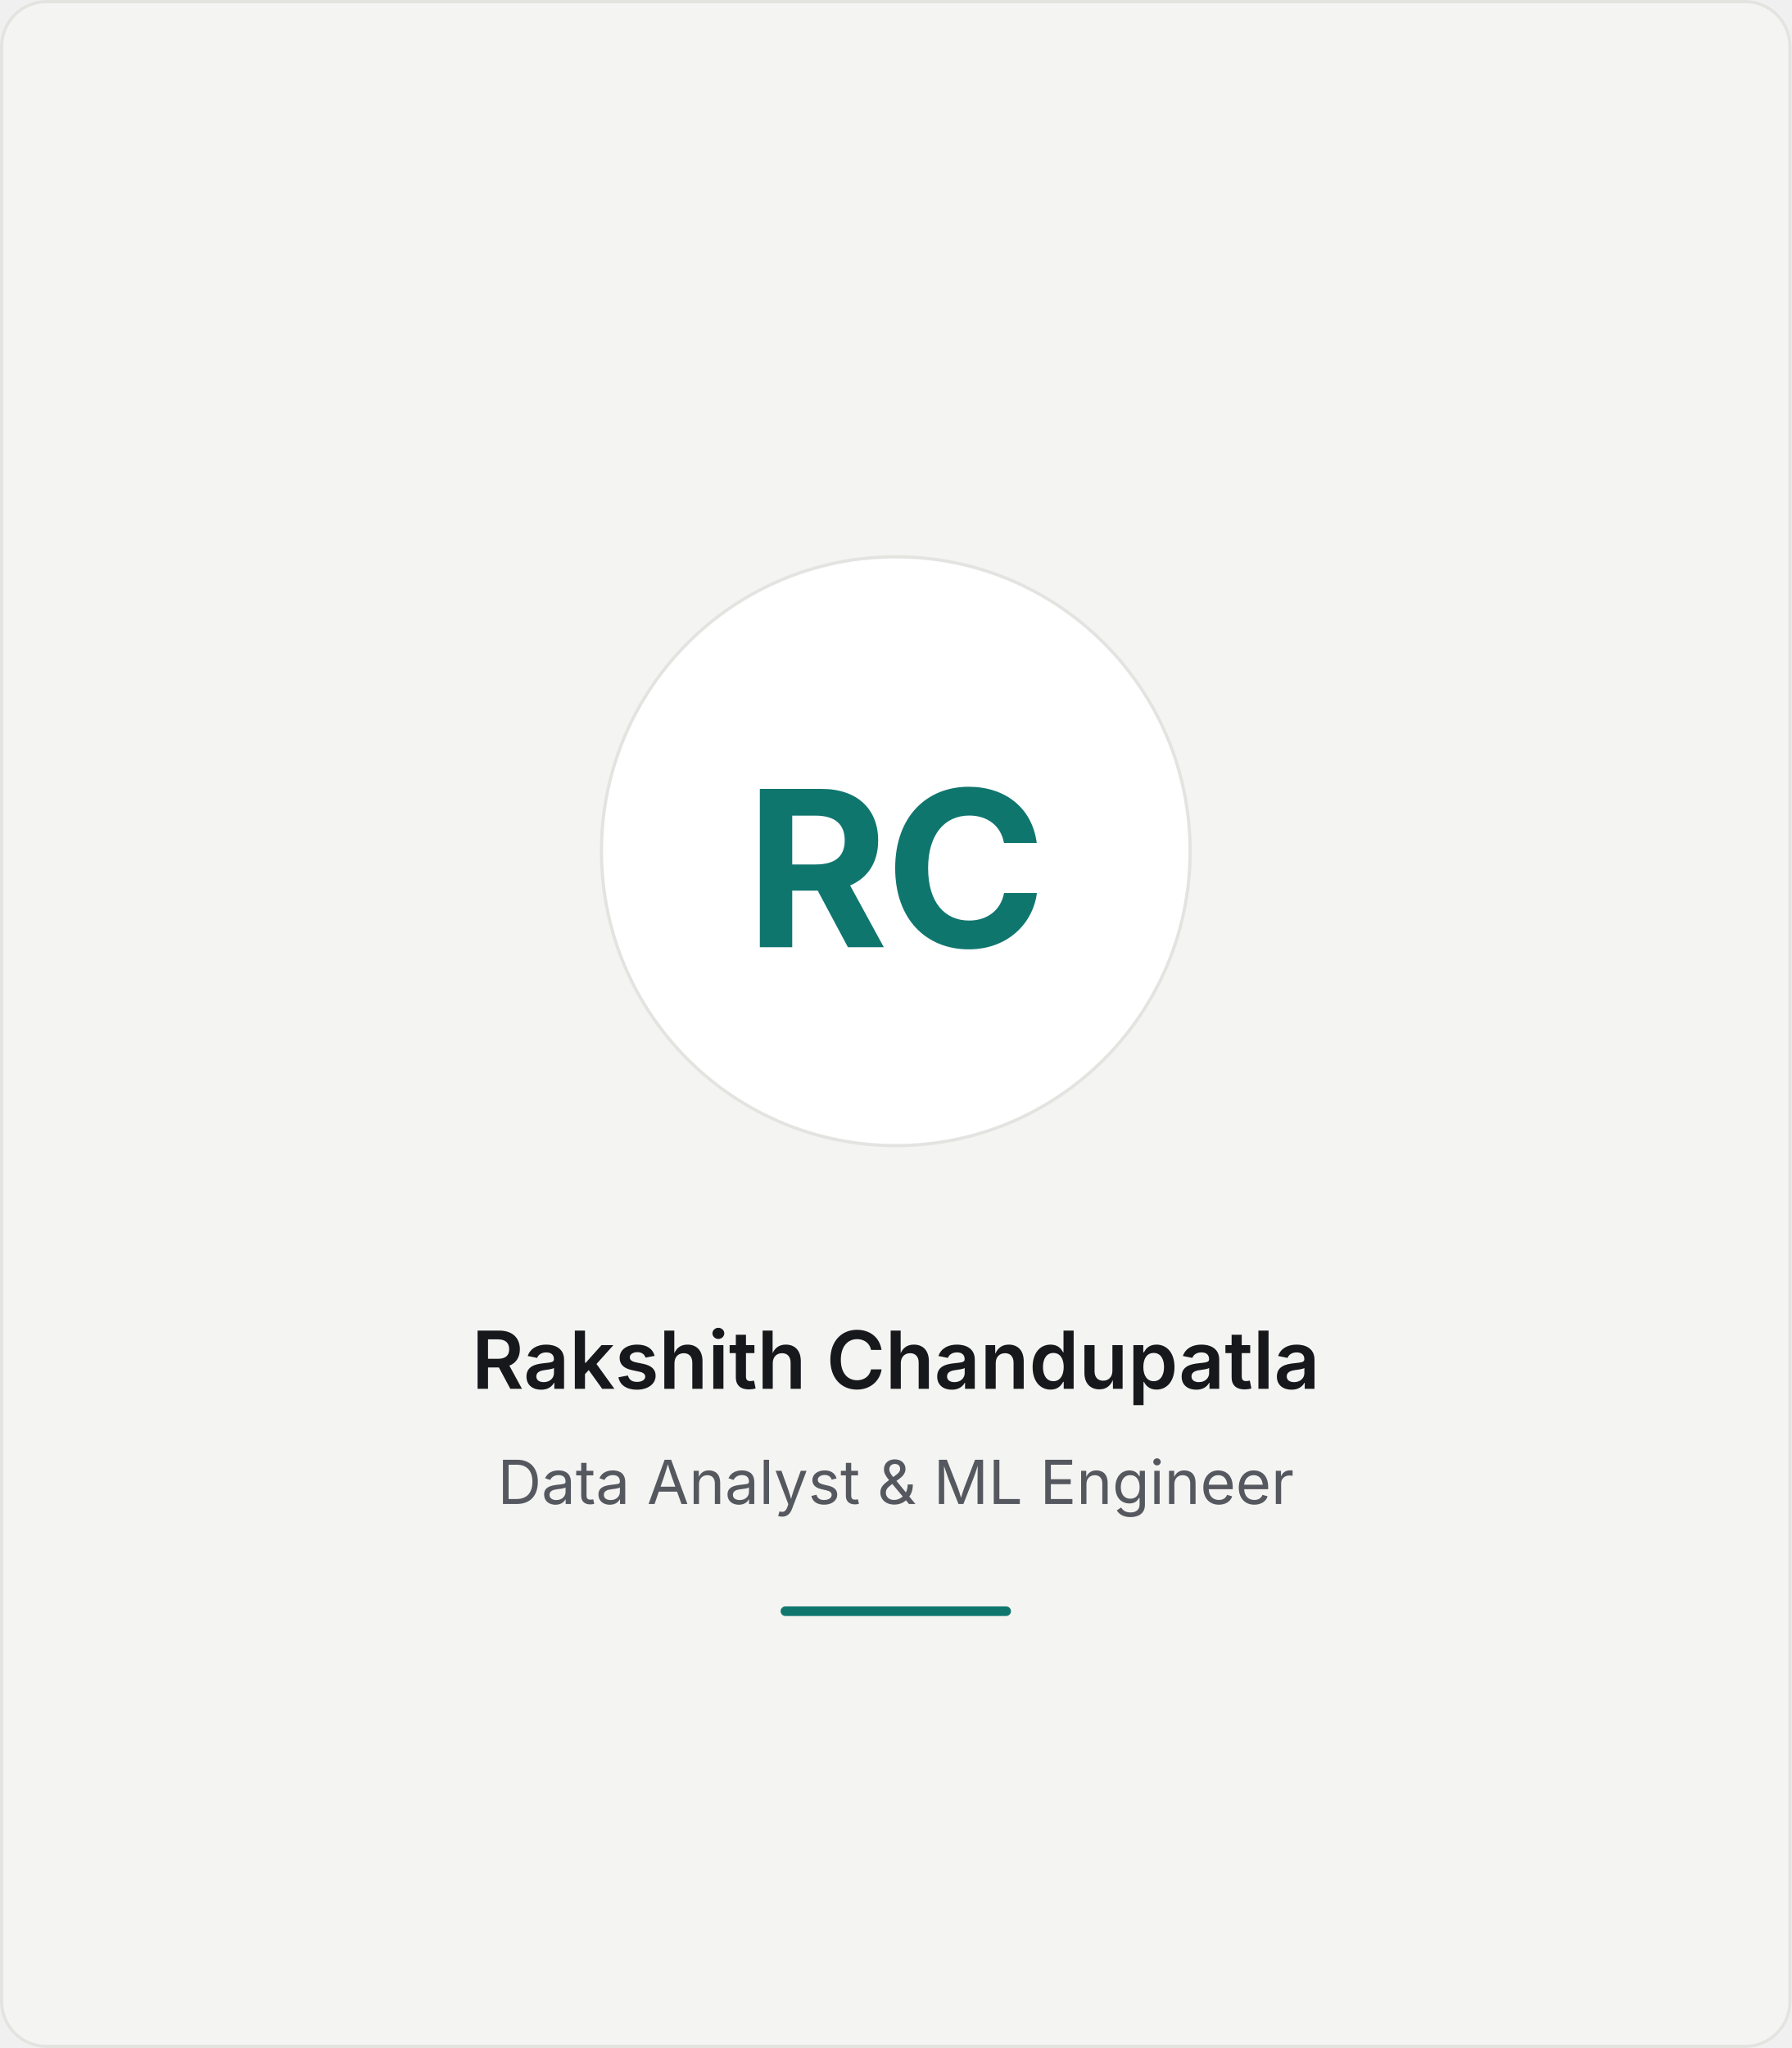
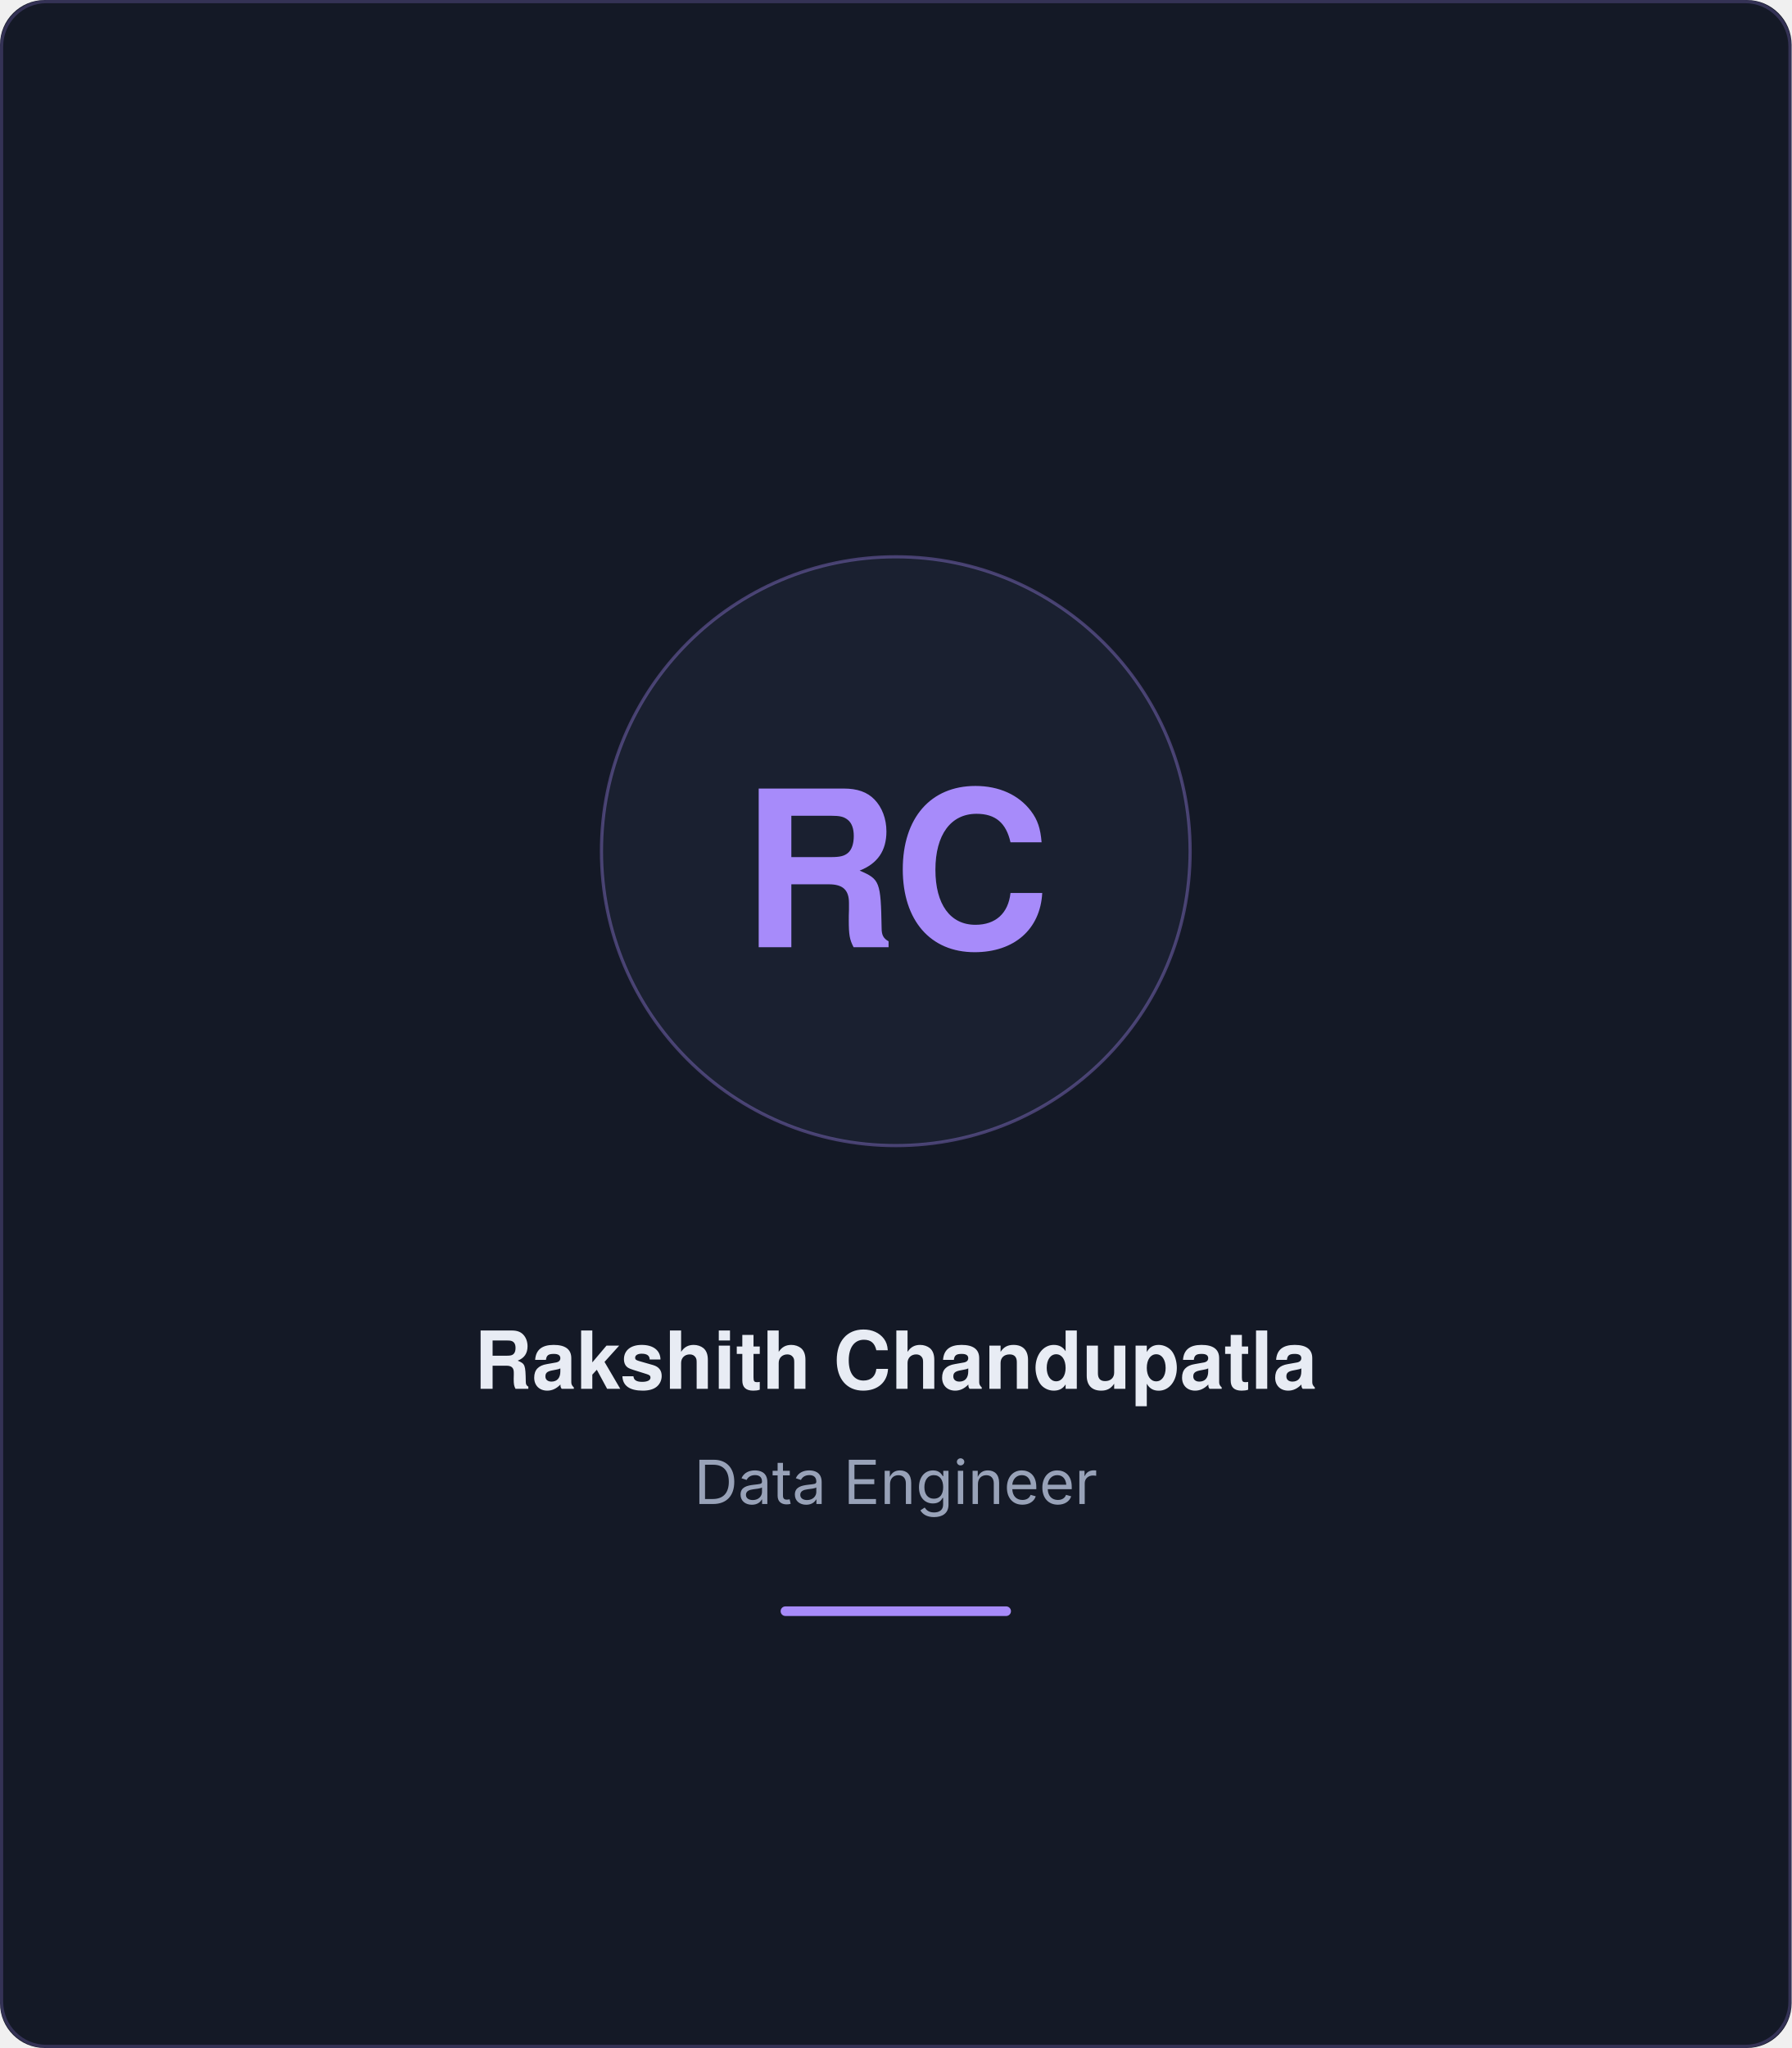
<svg xmlns="http://www.w3.org/2000/svg" viewBox="0 0 560 640" role="img" aria-labelledby="profileTitle profileDesc">
-   <rect width="560" height="640" rx="14" fill="#f4f4f2" />
-   <rect x="0.5" y="0.5" width="559" height="639" rx="14" fill="none" stroke="#e3e3e0" stroke-width="1" />
-   <circle cx="280" cy="266" r="92" fill="#ffffff" stroke="#e3e3e0" stroke-width="1" />
-   <text x="280" y="296" text-anchor="middle" font-family="Inter, 'Helvetica Neue', Helvetica, Arial, sans-serif" font-size="68" font-weight="700" letter-spacing="-1" fill="#0f766e">RC</text>
-   <text x="280" y="434" text-anchor="middle" font-family="Inter, 'Helvetica Neue', Helvetica, Arial, sans-serif" font-size="25" font-weight="600" fill="#17181c">Rakshith Chandupatla</text>
-   <text x="280" y="470" text-anchor="middle" font-family="Inter, 'Helvetica Neue', Helvetica, Arial, sans-serif" font-size="19" fill="#55585f">Data Analyst &amp; ML Engineer</text>
-   <rect x="244" y="502" width="72" height="3" rx="1.5" fill="#0f766e" />
+   <rect width="560" height="640" rx="14" fill="#141926" />
+   <rect x="0.5" y="0.5" width="559" height="639" rx="14" fill="none" stroke="#a78bfa" stroke-opacity="0.22" />
+   <circle cx="280" cy="266" r="92" fill="#1a2030" stroke="#a78bfa" stroke-opacity="0.35" />
+   <text x="280" y="296" text-anchor="middle" font-family="'Space Grotesk', 'Helvetica Neue', Helvetica, Arial, sans-serif" font-size="68" font-weight="700" letter-spacing="-1" fill="#a78bfa">RC</text>
+   <text x="280" y="434" text-anchor="middle" font-family="'Space Grotesk', 'Helvetica Neue', Helvetica, Arial, sans-serif" font-size="25" font-weight="600" fill="#e8ecf4">Rakshith Chandupatla</text>
+   <text x="280" y="470" text-anchor="middle" font-family="Inter, 'Helvetica Neue', Helvetica, Arial, sans-serif" font-size="19" fill="#98a2b8">Data Engineer</text>
+   <rect x="244" y="502" width="72" height="3" rx="1.5" fill="#a78bfa" />
</svg>
